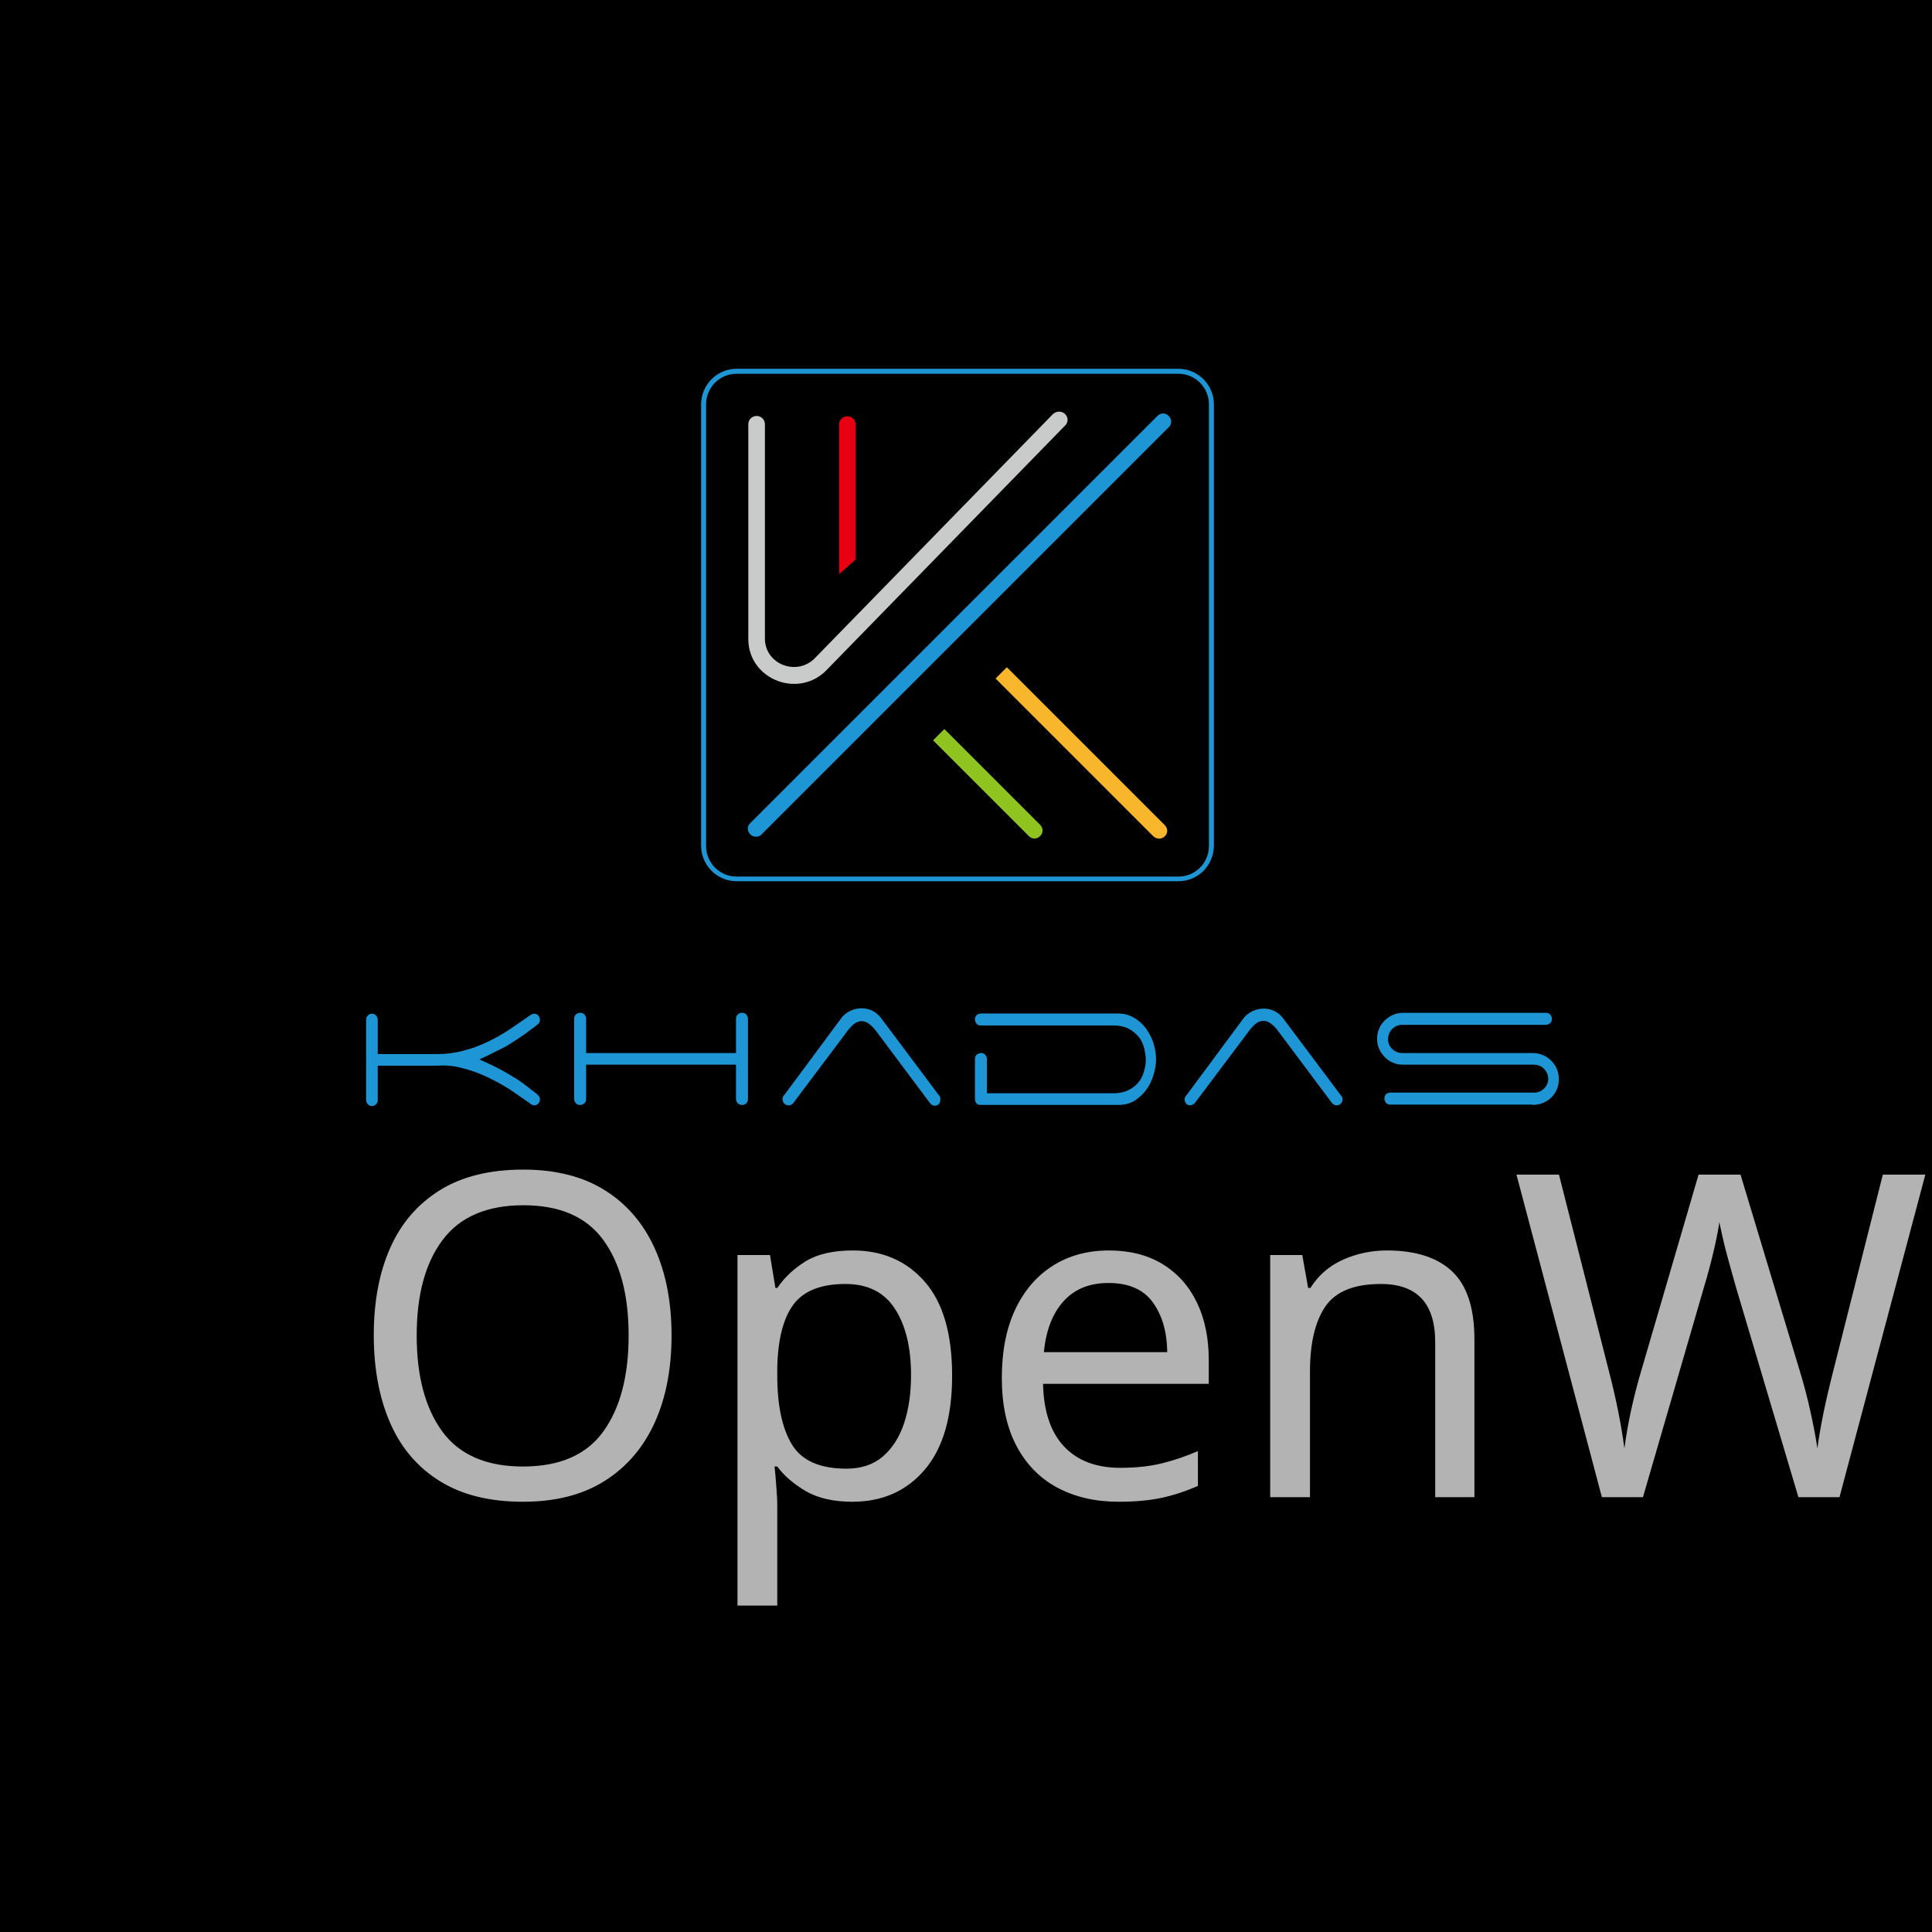
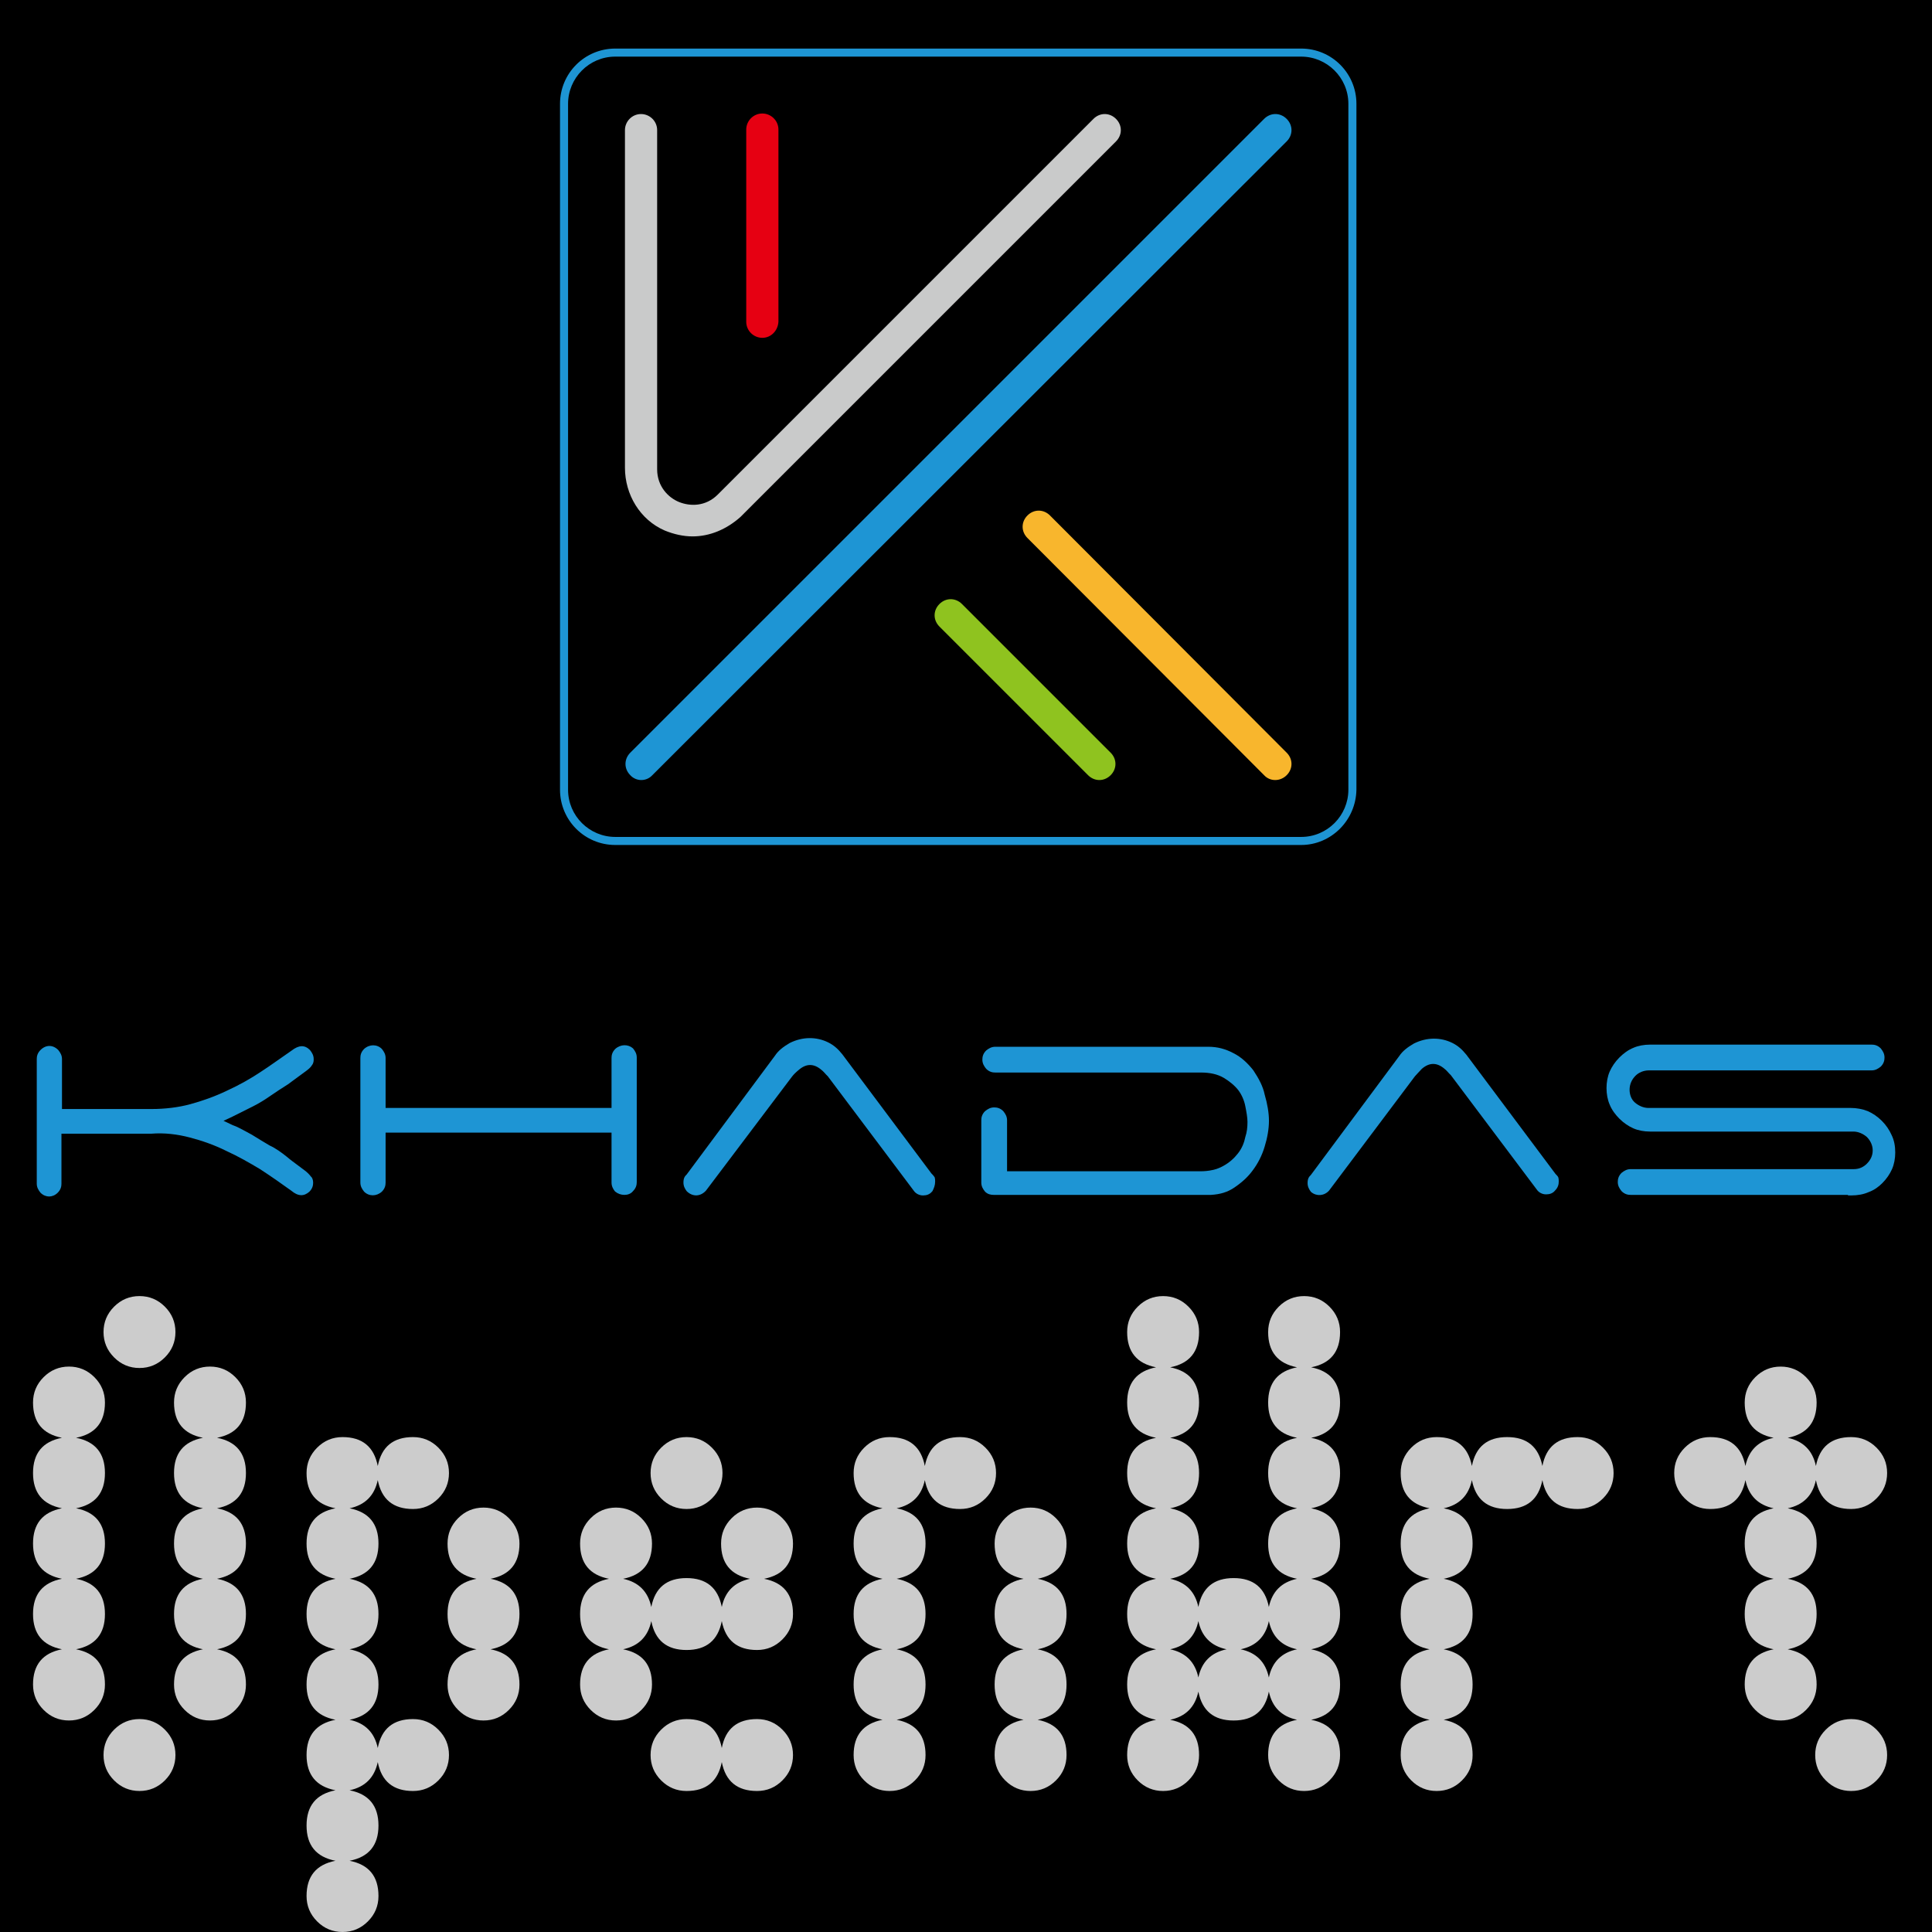
- <svg xmlns="http://www.w3.org/2000/svg" width="800" height="800" viewBox="0 0 211.667 211.667" version="1.1" id="svg8">
-   <defs id="defs2">
-     <filter x="-0.25" width="1.5" y="-0.25" height="1.5" style="color-interpolation-filters:sRGB" id="filter1263">
-       <feGaussianBlur result="result8" stdDeviation="5" in="SourceGraphic" id="feGaussianBlur1243" />
-       <feComposite operator="xor" in2="SourceGraphic" result="result22" id="feComposite1245" />
-       <feComposite k2="1" operator="arithmetic" result="result20" in2="result22" in="result22" id="feComposite1247" k1="0" k3="0" k4="0" />
-       <feComposite in2="result22" in="result20" operator="over" result="result6" id="feComposite1249" />
-       <feOffset in="result6" result="result21" id="feOffset1251" />
-       <feDisplacementMap in2="result20" result="result4" scale="100" yChannelSelector="A" xChannelSelector="A" in="result21" id="feDisplacementMap1253" />
-       <feComposite in2="SourceGraphic" k1="1" operator="arithmetic" result="fbSourceGraphic" k3="0.5" in="result4" id="feComposite1255" k2="0" k4="0" />
-       <feComposite in2="result4" result="result12" operator="in" in="fbSourceGraphic" id="feComposite1257" />
-       <feComposite in2="SourceGraphic" operator="in" result="result18" id="feComposite1259" />
-       <feComposite result="result19" in2="SourceGraphic" operator="in" in="result18" id="feComposite1261" />
-     </filter>
-     <filter height="1.5" y="-0.25" width="1.5" x="-0.25" style="color-interpolation-filters:sRGB" id="filter1307">
-       <feGaussianBlur stdDeviation="5" result="result8" in="SourceGraphic" id="feGaussianBlur1289" />
-       <feComposite in2="result8" operator="xor" id="feComposite1291" />
-       <feComposite k2="1" operator="arithmetic" result="result17" in2="result8" id="feComposite1293" k1="0" k3="0" k4="0" />
-       <feOffset result="result18" in="result17" id="feOffset1295" />
-       <feDisplacementMap in2="result17" in="result18" xChannelSelector="A" yChannelSelector="A" scale="100" result="result4" id="feDisplacementMap1297" />
-       <feComposite in2="result4" result="fbSourceGraphic" operator="arithmetic" in="result4" k1="1" k3="1" id="feComposite1299" k2="0" k4="0" />
-       <feComposite in2="fbSourceGraphic" result="result9" operator="over" id="feComposite1301" />
-       <feComposite in2="SourceGraphic" operator="in" result="result15" id="feComposite1303" />
-       <feComposite result="result16" in2="SourceGraphic" operator="in" in="result15" id="feComposite1305" />
-     </filter>
-   </defs>
-   <g id="layer2" transform="translate(0,-74.08333)">
-     <rect style="fill:#000000;fill-rule:evenodd;stroke-width:0.265" id="rect4521" width="508" height="285.75" x="-186.18" y="69.929" />
-     <text xml:space="preserve" style="font-style:normal;font-weight:normal;font-size:19.756px;line-height:1.25;font-family:sans-serif;letter-spacing:0px;word-spacing:0px;fill:#000000;fill-opacity:1;stroke:none;stroke-width:0.265" x="-129.359" y="417.475" id="text4564">
-       <tspan id="tspan4562" x="-129.359" y="434.954" style="stroke-width:0.265" />
-     </text>
-     <text xml:space="preserve" style="font-style:normal;font-weight:normal;font-size:6.834px;line-height:1.25;font-family:sans-serif;letter-spacing:0px;word-spacing:0px;fill:#ffffff;fill-opacity:1;stroke:none;stroke-width:0.092" x="129.583" y="189.452" id="text4542-3">
-       <tspan x="129.583" y="195.499" style="font-style:normal;font-variant:normal;font-weight:normal;font-stretch:normal;font-family:monospace;-inkscape-font-specification:monospace;fill:#ffffff;stroke-width:0.092" id="tspan4640-5" />
-     </text>
-     <text xml:space="preserve" style="font-style:normal;font-weight:normal;font-size:49.501px;line-height:1.25;font-family:sans-serif;letter-spacing:0px;word-spacing:0px;fill:#000000;fill-opacity:1;stroke:none;stroke-width:0.516" x="37.934" y="238.111" id="text4553">
-       <tspan id="tspan4551" x="37.934" y="238.111" style="font-style:normal;font-variant:normal;font-weight:normal;font-stretch:normal;font-family:'Dotimatrix 3';-inkscape-font-specification:'Dotimatrix 3, ';fill:#b3b3b3;stroke-width:0.516">OpenWrt</tspan>
-     </text>
+ <svg xmlns="http://www.w3.org/2000/svg" x="0px" y="0px" viewBox="0 0 360 360" enable-background="new 0 0 500 500" version="1.1" id="svg28" width="360" height="360">
+   <defs id="defs32" />
+   <g id="layer1" style="display:inline">
+     <rect style="opacity:1;fill:#000000;fill-opacity:1;stroke:none;stroke-width:3.595;stroke-linecap:round;stroke-miterlimit:4;stroke-dasharray:none;stroke-dashoffset:0;stroke-opacity:1" id="rect841" width="360" height="360" x="0" y="0" />
  </g>
-   <g id="layer3" style="opacity:1" transform="translate(0,-74.08333)">
-     <g id="g5373" transform="matrix(0.4347473,0,0,0.4347473,-7.045723,93.78148)">
-       <path id="path973-0" d="m 132.925,223.918 c 2.01,0.502 4.104,1.256 6.03,2.177 1.926,0.921 3.769,1.926 5.527,3.015 1.759,1.173 3.434,2.345 5.109,3.518 1.089,0.921 1.759,0.67 2.261,0.167 0.335,-0.335 0.419,-0.67 0.419,-1.089 0,-0.251 -0.084,-0.502 -0.167,-0.67 -0.251,-0.335 -0.502,-0.586 -0.837,-0.837 -1.089,-0.838 -2.01,-1.507 -2.931,-2.261 -0.921,-0.67 -1.842,-1.34 -2.764,-1.843 -0.921,-0.586 -1.926,-1.172 -2.848,-1.675 -1.005,-0.502 -2.01,-1.089 -3.182,-1.591 l -2.513,-1.173 2.513,-1.172 c 1.089,-0.586 2.177,-1.089 3.182,-1.591 1.005,-0.502 1.926,-1.089 2.848,-1.675 0.921,-0.586 1.842,-1.173 2.764,-1.842 0.921,-0.67 1.926,-1.424 2.931,-2.178 0.335,-0.251 0.67,-0.502 0.838,-0.837 0.167,-0.167 0.167,-0.419 0.167,-0.67 0,-0.419 -0.167,-0.754 -0.419,-1.089 -0.586,-0.586 -1.256,-0.67 -2.261,0.084 -1.675,1.173 -3.35,2.345 -5.109,3.517 -1.759,1.173 -3.601,2.178 -5.527,3.099 -1.926,0.921 -3.936,1.675 -6.03,2.178 -2.094,0.586 -4.271,0.837 -6.449,0.837 h -15.075 v -8.626 c 0,-0.419 -0.167,-0.754 -0.419,-1.089 -0.586,-0.586 -1.424,-0.67 -2.094,0 -0.335,0.335 -0.419,0.67 -0.419,1.089 v 20.184 c 0,0.419 0.167,0.754 0.419,1.089 0.586,0.586 1.424,0.67 2.094,0 0.335,-0.335 0.419,-0.67 0.419,-1.089 v -8.626 h 15.075 c 2.261,-0.167 4.439,0.084 6.449,0.67 z" style="fill:#1e95d4;stroke-width:0.837" />
-       <path id="path975-9" d="m 204.28,232.712 c 0.335,-0.335 0.419,-0.67 0.419,-1.089 v -20.184 c 0,-0.419 -0.167,-0.754 -0.419,-1.089 -0.586,-0.586 -1.507,-0.586 -2.178,0 -0.335,0.335 -0.419,0.67 -0.419,1.089 v 8.626 h -37.771 v -8.626 c 0,-0.419 -0.167,-0.754 -0.419,-1.089 -0.586,-0.586 -1.507,-0.586 -2.178,0 -0.335,0.335 -0.419,0.67 -0.419,1.089 v 20.184 c 0,0.419 0.167,0.754 0.419,1.089 0.586,0.586 1.507,0.586 2.178,0 0.335,-0.335 0.419,-0.67 0.419,-1.089 v -8.626 h 37.771 v 8.626 c 0,0.419 0.167,0.754 0.419,1.089 0.67,0.586 1.591,0.586 2.178,0 z" style="fill:#1e95d4;stroke-width:0.837" />
-       <path id="path977-3" d="m 253.19,231.623 c 0,-0.167 0,-0.335 -0.084,-0.502 -0.084,-0.251 -0.251,-0.419 -0.419,-0.586 l -14.489,-19.346 c -0.586,-0.754 -1.256,-1.34 -2.094,-1.759 -1.842,-0.921 -3.936,-0.838 -5.779,0.084 -0.921,0.502 -1.675,1.089 -2.178,1.842 l -14.405,19.43 c -0.167,0.167 -0.335,0.335 -0.335,0.921 0,0.419 0.167,0.754 0.419,1.089 0.67,0.586 1.591,0.67 2.261,-0.084 l 13.902,-18.509 c 0.251,-0.335 0.67,-0.754 1.172,-1.256 0.67,-0.586 1.424,-0.921 2.178,-0.921 0.754,0 1.508,0.335 2.178,0.921 0.502,0.419 0.837,0.837 1.172,1.172 l 13.903,18.592 c 0.586,0.754 1.591,0.838 2.261,0.167 0.251,-0.419 0.335,-0.754 0.335,-1.256 z" style="fill:#1e95d4;stroke-width:0.837" />
-       <path id="path979-6" d="m 263.323,233.131 h 35.259 c 1.34,-0.084 2.513,-0.419 3.601,-1.089 1.089,-0.754 2.094,-1.591 2.847,-2.68 0.838,-1.089 1.424,-2.345 1.843,-3.685 0.419,-1.34 0.67,-2.764 0.67,-4.02 0,-1.34 -0.251,-2.764 -0.67,-4.104 -0.419,-1.34 -1.089,-2.596 -1.926,-3.769 -0.837,-1.089 -1.842,-2.01 -3.099,-2.68 -1.173,-0.67 -2.429,-1.005 -3.853,-1.005 h -34.589 c -0.419,0 -0.754,0.167 -1.089,0.419 -0.335,0.335 -0.419,0.67 -0.419,1.089 0,0.419 0.167,0.754 0.419,1.089 0.335,0.335 0.67,0.419 1.089,0.419 h 33.416 c 1.591,0 2.931,0.335 4.02,0.921 1.005,0.586 1.842,1.34 2.512,2.178 0.586,0.837 1.005,1.842 1.256,2.847 0.167,0.921 0.335,1.843 0.335,2.596 0,0.838 -0.084,1.675 -0.335,2.596 -0.251,1.005 -0.586,2.01 -1.256,2.847 -0.586,0.838 -1.424,1.591 -2.512,2.178 -1.089,0.586 -2.429,0.921 -4.02,0.921 h -31.909 v -8.626 c 0,-0.419 -0.167,-0.754 -0.419,-1.089 -0.335,-0.335 -0.67,-0.419 -1.089,-0.419 -0.419,0 -0.754,0.167 -1.089,0.419 -0.335,0.335 -0.419,0.67 -0.419,1.089 v 10.134 c 0,0.419 0.167,0.754 0.419,1.089 0.251,0.251 0.586,0.335 1.005,0.335 z" style="fill:#1e95d4;stroke-width:0.837" />
-       <path id="path981-0" d="m 317.342,232.628 13.902,-18.509 c 0.251,-0.335 0.67,-0.754 1.173,-1.256 0.67,-0.586 1.424,-0.921 2.177,-0.921 0.754,0 1.508,0.335 2.178,0.921 0.502,0.419 0.837,0.837 1.173,1.172 l 13.902,18.592 c 0.586,0.754 1.591,0.838 2.261,0.167 0.335,-0.335 0.419,-0.67 0.419,-1.089 0,-0.167 0,-0.335 -0.084,-0.502 -0.084,-0.251 -0.251,-0.419 -0.419,-0.586 l -14.489,-19.346 c -0.586,-0.754 -1.256,-1.34 -2.094,-1.759 -1.843,-0.921 -3.936,-0.838 -5.779,0.084 -0.921,0.502 -1.675,1.089 -2.178,1.842 l -14.405,19.43 c -0.167,0.167 -0.335,0.335 -0.335,0.921 0,0.419 0.167,0.754 0.419,1.089 0.586,0.502 1.508,0.502 2.178,-0.251 z" style="fill:#1e95d4;stroke-width:0.837" />
-       <path id="path983-6" d="m 402.432,233.131 c 0.921,0 1.843,-0.167 2.596,-0.502 0.838,-0.335 1.508,-0.754 2.094,-1.34 0.586,-0.586 1.089,-1.256 1.424,-2.094 0.335,-0.754 0.502,-1.675 0.502,-2.513 0,-0.921 -0.167,-1.759 -0.502,-2.596 -0.335,-0.837 -0.837,-1.508 -1.424,-2.094 -0.586,-0.586 -1.256,-1.089 -2.094,-1.424 -0.837,-0.335 -1.675,-0.502 -2.596,-0.502 h -32.83 c -0.921,0 -1.843,-0.335 -2.513,-1.005 -0.754,-0.67 -1.089,-1.591 -1.089,-2.512 0,-1.005 0.419,-1.926 1.089,-2.596 0.67,-0.67 1.591,-1.005 2.513,-1.005 h 36.18 c 0.419,0 0.754,-0.167 1.089,-0.419 0.335,-0.335 0.419,-0.67 0.419,-1.089 0,-0.419 -0.167,-0.754 -0.419,-1.089 -0.335,-0.335 -0.67,-0.419 -1.089,-0.419 h -36.012 c -0.921,0 -1.759,0.167 -2.513,0.502 -0.754,0.335 -1.507,0.837 -2.094,1.424 -0.586,0.586 -1.089,1.256 -1.424,2.094 -0.335,0.754 -0.502,1.591 -0.502,2.512 0,0.921 0.167,1.759 0.502,2.513 0.335,0.754 0.838,1.508 1.424,2.094 0.586,0.586 1.256,1.089 2.094,1.424 0.754,0.335 1.591,0.502 2.513,0.502 h 32.997 c 0.921,0 1.842,0.335 2.513,1.005 0.67,0.67 1.089,1.591 1.089,2.513 0,0.921 -0.335,1.842 -1.089,2.513 -0.67,0.67 -1.508,1.005 -2.429,1.005 h -36.264 c -0.419,0 -0.754,0.167 -1.089,0.419 -0.335,0.335 -0.419,0.67 -0.419,1.089 0,0.419 0.167,0.754 0.419,1.089 0.335,0.335 0.67,0.419 1.089,0.419 h 35.845 z" style="fill:#1e95d4;stroke-width:0.837" />
-       <path id="path985-2" d="m 224.799,123.251 59.881,-61.389 c 1.256,-1.34 0.251,-3.434 -1.591,-3.434 -0.586,0 -1.173,0.251 -1.591,0.67 L 221.7,120.403 c -4.522,4.857 -12.73,1.759 -12.73,-4.774 V 61.611 c 0,-1.173 -0.921,-2.094 -2.094,-2.094 -1.173,0 -2.094,0.921 -2.094,2.094 v 54.186 c 0.084,10.301 12.981,15.159 20.016,7.454 z" style="fill:#c9caca;stroke-width:0.837" />
-       <path id="path987-6" d="m 229.74,59.601 c -1.173,0 -2.094,0.921 -2.094,2.094 v 37.687 l 4.188,-3.685 v -34.002 c 0,-1.173 -0.921,-2.094 -2.094,-2.094 z" style="fill:#e60012;stroke-width:0.837" />
-       <path id="path989-1" d="M 313.155,176.767 H 201.851 c -4.941,0 -8.961,-4.02 -8.961,-8.961 V 56.586 c 0,-4.941 4.02,-8.961 8.961,-8.961 h 111.304 c 4.941,0 8.961,4.02 8.961,8.961 V 167.889 c -0.084,4.941 -4.02,8.878 -8.961,8.878 z M 201.851,48.881 c -4.271,0 -7.705,3.434 -7.705,7.705 V 167.889 c 0,4.271 3.434,7.705 7.705,7.705 h 111.304 c 4.271,0 7.705,-3.434 7.705,-7.705 V 56.586 c 0,-4.271 -3.434,-7.705 -7.705,-7.705 z" style="fill:#1e95d4;stroke-width:0.837" />
-       <path id="path991-8" d="m 206.709,165.544 c -0.502,0 -1.005,-0.167 -1.424,-0.586 -0.838,-0.837 -0.838,-2.094 0,-2.847 L 307.878,59.517 c 0.837,-0.837 2.094,-0.837 2.847,0 0.837,0.837 0.837,2.094 0,2.847 L 208.132,164.958 c -0.335,0.419 -0.921,0.586 -1.424,0.586 z" style="fill:#1e95d4;stroke-width:0.837" />
-       <path id="path993-7" d="m 275.467,165.377 -24.12,-24.12 2.847,-2.847 24.12,24.12 c 0.838,0.837 0.838,2.094 0,2.847 -0.754,0.838 -2.094,0.838 -2.847,0 z" style="fill:#8fc31f;stroke-width:0.837" />
-       <path id="path995-9" d="m 306.873,165.461 -39.781,-39.781 2.847,-2.847 39.781,39.781 c 0.837,0.837 0.837,2.094 0,2.847 -0.754,0.754 -2.01,0.754 -2.847,0 z" style="fill:#f8b62d;stroke-width:0.837" />
+   <g id="layer2">
+     <g transform="translate(1.05538,-73.89308)" id="g865">
+       <g id="g849">
+         <path d="m 44.895,280.643 1.2,-0.6 c 1.2,-0.6 2.3,-1.3 3.3,-2 1,-0.7 2.1,-1.4 3.2,-2.1 1.1,-0.8 2.2,-1.6 3.4,-2.5 0.4,-0.3 0.8,-0.6 1.1,-1.1 0.3,-0.4 0.3,-0.8 0.3,-1.1 0,-0.7 -0.3,-1.2 -0.7,-1.7 -1,-1 -2.1,-0.9 -3.4,0.1 -1.9,1.3 -3.8,2.7 -5.8,4 -1.8,1.2 -3.9,2.4 -6.3,3.5 -2.3,1.1 -4.6,1.9 -6.8,2.5 -2.2,0.6 -4.7,0.9 -7.2,0.9 H 10.495 v -9.3 c 0,-0.7 -0.3,-1.2 -0.7,-1.7 -1,-1 -2.3,-1 -3.3,0 -0.6,0.6 -0.7,1.2 -0.7,1.7 v 23.2 c 0,0.7 0.3,1.2 0.7,1.7 0.5,0.5 1.1,0.7 1.6,0.7 0.5,0 1.1,-0.2 1.6,-0.7 0.6,-0.6 0.7,-1.2 0.7,-1.7 v -9.3 H 27.095 c 2.5,-0.2 4.9,0.1 7.2,0.7 2.3,0.6 4.6,1.4 6.8,2.5 2.2,1 4.3,2.2 6.3,3.4 2,1.3 4,2.7 5.8,4 1.3,1.1 2.4,1.1 3.4,0.2 0.6,-0.6 0.7,-1.2 0.7,-1.7 0,-0.5 -0.2,-0.9 -0.3,-1 l -0.1,-0.1 c -0.3,-0.4 -0.7,-0.8 -1.1,-1.1 l -1.2,-0.9 c -0.8,-0.6 -1.5,-1.1 -2.2,-1.7 -1,-0.8 -2.1,-1.6 -3.2,-2.1 -1,-0.6 -2.2,-1.3 -3.3,-2 -0.4,-0.2 -0.7,-0.4 -1.1,-0.6 -0.8,-0.4 -1.6,-0.9 -2.5,-1.2 l -1.7,-0.8 1.7,-0.8 z" id="path2" style="fill:#1e95d4" />
+         <path d="m 113.595,269.343 c -0.6,0.6 -0.7,1.2 -0.7,1.7 v 9.3 h -42.1 v -9.3 c 0,-0.7 -0.3,-1.2 -0.7,-1.7 -0.9,-0.9 -2.3,-0.9 -3.3,0 -0.6,0.6 -0.7,1.2 -0.7,1.7 v 23.2 c 0,0.7 0.3,1.2 0.7,1.7 0.9,0.9 2.3,0.9 3.3,0 0.6,-0.6 0.7,-1.2 0.7,-1.7 v -9.3 h 42.1 v 9.3 c 0,0.7 0.3,1.2 0.6,1.6 l 0.1,0.1 c 0.5,0.4 1.1,0.6 1.7,0.6 0.6,0 1.2,-0.2 1.6,-0.7 0.6,-0.6 0.7,-1.2 0.7,-1.7 v -23.2 c 0,-0.7 -0.3,-1.2 -0.7,-1.7 -0.9,-0.8 -2.3,-0.8 -3.3,0.1 z" id="path4" style="fill:#1e95d4" />
+         <path d="m 172.495,292.543 -16.6,-22.2 c -0.8,-1 -1.6,-1.7 -2.6,-2.2 -2.2,-1.1 -4.8,-1.1 -7.2,0.1 -1.2,0.7 -2.1,1.4 -2.7,2.3 l -16.5,22.2 c -0.3,0.3 -0.6,0.6 -0.6,1.5 0,0.7 0.3,1.2 0.6,1.6 l 0.1,0.1 c 1.1,1 2.5,0.9 3.5,-0.2 l 16,-21.2 c 0.3,-0.4 0.7,-0.8 1.3,-1.3 1.4,-1.2 2.8,-1.2 4.2,0 0.4,0.3 0.6,0.6 0.9,0.9 l 0.3,0.3 16,21.3 c 0.4,0.6 1.1,0.9 1.7,0.9 h 0.1 c 0.6,0 1.2,-0.2 1.6,-0.7 l 0.1,-0.1 c 0.3,-0.6 0.5,-1.1 0.5,-1.8 0,-0.2 0,-0.5 -0.1,-0.8 -0.2,-0.3 -0.4,-0.5 -0.6,-0.7 z" id="path6" style="fill:#1e95d4" />
+         <path d="m 232.495,273.343 c -1.1,-1.4 -2.3,-2.5 -3.7,-3.2 -1.5,-0.8 -3,-1.2 -4.7,-1.2 h -39.7 c -0.7,0 -1.2,0.3 -1.7,0.7 -0.6,0.6 -0.7,1.2 -0.7,1.7 0,0.7 0.3,1.2 0.7,1.7 0.6,0.6 1.2,0.7 1.7,0.7 h 38.3 c 1.7,0 3.1,0.3 4.3,1 1,0.6 2,1.4 2.7,2.3 0.6,0.8 1.1,1.9 1.3,3 0.2,1 0.4,2.1 0.4,2.9 0,1 -0.1,1.9 -0.4,2.8 -0.2,1 -0.6,2.1 -1.4,3.1 -0.7,0.9 -1.6,1.7 -2.7,2.3 -1.2,0.7 -2.7,1 -4.3,1 h -36 v -9.5 c 0,-0.7 -0.3,-1.2 -0.7,-1.7 -0.6,-0.6 -1.2,-0.7 -1.7,-0.7 -0.7,0 -1.2,0.3 -1.7,0.7 -0.6,0.6 -0.7,1.2 -0.7,1.7 v 11.6 c 0,0.7 0.3,1.2 0.7,1.7 0.5,0.5 1.1,0.6 1.6,0.6 h 40.5 c 1.7,-0.1 3.1,-0.5 4.4,-1.4 1.6,-1.1 2.6,-2.1 3.4,-3.2 0.9,-1.2 1.7,-2.7 2.2,-4.4 0.5,-1.6 0.8,-3.3 0.8,-4.8 0,-1.5 -0.3,-3.2 -0.8,-4.9 -0.3,-1.5 -1.1,-3 -2.1,-4.5 z" id="path8" style="fill:#1e95d4" />
+         <path d="m 288.795,292.643 -16.6,-22.2 c -0.8,-1 -1.6,-1.7 -2.6,-2.2 -2.2,-1.1 -4.8,-1.1 -7.2,0.1 -1.2,0.7 -2.1,1.4 -2.7,2.3 l -16.5,22.2 c -0.3,0.3 -0.6,0.6 -0.6,1.5 0,0.7 0.3,1.2 0.6,1.6 l 0.1,0.1 c 1,0.8 2.4,0.7 3.3,-0.3 l 16,-21.3 c 0.3,-0.3 0.7,-0.8 1.3,-1.4 1.4,-1.2 2.8,-1.2 4.2,0 0.4,0.3 0.6,0.6 0.9,0.9 l 0.3,0.3 16,21.3 c 0.4,0.6 1.1,0.9 1.7,0.9 h 0.1 c 0.6,0 1.2,-0.2 1.6,-0.7 0.6,-0.6 0.7,-1.2 0.7,-1.7 0,-0.2 0,-0.5 -0.1,-0.8 -0.1,-0.2 -0.3,-0.4 -0.5,-0.6 z" id="path10" style="fill:#1e95d4" />
+         <path d="m 351.395,285.343 c -0.4,-0.9 -1,-1.8 -1.8,-2.6 -0.8,-0.8 -1.7,-1.4 -2.6,-1.8 -1,-0.4 -2.1,-0.6 -3.2,-0.6 h -37.7 c -0.9,0 -1.8,-0.4 -2.5,-1 -0.7,-0.6 -1,-1.5 -1,-2.4 0,-1 0.4,-1.9 1.1,-2.6 0.6,-0.6 1.5,-1 2.5,-1 h 41.5 c 0.7,0 1.2,-0.3 1.7,-0.7 0.6,-0.6 0.7,-1.2 0.7,-1.7 0,-0.7 -0.3,-1.2 -0.7,-1.7 -0.6,-0.6 -1.2,-0.7 -1.7,-0.7 h -41.3 c -1.1,0 -2.2,0.2 -3.1,0.6 -1,0.4 -1.9,1.1 -2.6,1.8 -0.8,0.8 -1.4,1.7 -1.8,2.6 -0.4,0.9 -0.6,2 -0.6,3.1 0,1.1 0.2,2.2 0.6,3.1 0.4,1 1.1,1.9 1.8,2.6 0.8,0.8 1.7,1.4 2.6,1.8 0.9,0.4 2,0.6 3.1,0.6 h 37.9 c 0.9,0 1.8,0.4 2.5,1 0.7,0.7 1.1,1.6 1.1,2.5 0,1 -0.4,1.8 -1.1,2.5 -0.6,0.6 -1.4,1 -2.4,1 h -41.6 c -0.7,0 -1.2,0.3 -1.7,0.7 -0.6,0.6 -0.7,1.2 -0.7,1.7 0,0.7 0.3,1.2 0.7,1.7 0.6,0.6 1.2,0.7 1.7,0.7 h 40.5 v 0.1 h 0.6 c 1.2,0 2.3,-0.2 3.2,-0.6 1.1,-0.4 1.9,-1 2.6,-1.7 0.8,-0.8 1.4,-1.7 1.8,-2.6 0.4,-0.9 0.6,-2 0.6,-3.1 0,-1.2 -0.2,-2.3 -0.7,-3.3 z" id="path12" style="fill:#1e95d4" />
+       </g>
+       <g transform="translate(-74.90538,-55.35692)" id="g26">
+         <path style="fill:#1e95d4" id="path14" d="M 316.3,286.7 H 188.5 c -5.7,0 -10.3,-4.6 -10.3,-10.3 V 148.6 c 0,-5.7 4.6,-10.3 10.3,-10.3 h 127.8 c 5.7,0 10.3,4.6 10.3,10.3 v 127.8 c -0.1,5.7 -4.7,10.3 -10.3,10.3 z M 188.5,139.8 c -4.9,0 -8.8,4 -8.8,8.8 v 127.8 c 0,4.9 4,8.8 8.8,8.8 h 127.8 c 4.9,0 8.8,-4 8.8,-8.8 V 148.6 c 0,-4.9 -4,-8.8 -8.8,-8.8 H 188.5 Z" />
+         <path style="fill:#1e95d4" id="path16" d="m 191.3,273.7 c -1.2,-1.2 -1.2,-3 0,-4.2 L 309.4,151.4 c 1.2,-1.2 3,-1.2 4.2,0 1.2,1.2 1.2,3 0,4.2 L 195.4,273.7 c -1.1,1.2 -3,1.2 -4.1,0 z" />
+         <path style="fill:#c9caca" id="path18" d="m 202.9,229.2 c -1.7,0 -3.5,-0.4 -5.2,-1.1 -4.6,-2 -7.4,-6.7 -7.4,-11.7 v -62.9 c 0,-1.6 1.3,-3 3,-3 1.6,0 3,1.3 3,3 v 63.2 c 0,3.2 2.1,5.3 4.1,6.1 2,0.8 4.9,0.9 7.2,-1.4 l 70,-70 c 1.2,-1.2 3,-1.2 4.2,0 1.2,1.2 1.2,3 0,4.2 l -70,70 c -2.6,2.3 -5.7,3.6 -8.9,3.6 z" />
+         <path style="fill:#f8b62d" id="path20" d="m 309.4,273.7 -44.1,-44.2 c -1.2,-1.2 -1.2,-3 0,-4.2 1.2,-1.2 3,-1.2 4.2,0 l 44.1,44.2 c 1.2,1.2 1.2,3 0,4.2 -1.2,1.2 -3.1,1.2 -4.2,0 z" />
+         <path style="fill:#8fc31f" id="path22" d="M 276.6,273.7 248.9,246 c -1.2,-1.2 -1.2,-3 0,-4.2 1.2,-1.2 3,-1.2 4.2,0 l 27.7,27.7 c 1.2,1.2 1.2,3 0,4.2 -1.2,1.2 -3,1.2 -4.2,0 z" />
+         <path style="fill:#e60012" id="path24" d="m 215.9,192.2 c -1.6,0 -3,-1.3 -3,-3 v -35.8 c 0,-1.6 1.3,-3 3,-3 1.6,0 3,1.3 3,3 v 35.8 c -0.1,1.7 -1.4,3 -3,3 z" />
+       </g>
+     </g>
+     <g transform="matrix(2.653744,0,0,2.653744,-100.0272,-298.1625)" aria-label="OpenWrt" style="font-style:normal;font-weight:normal;font-size:49.501px;line-height:1.25;font-family:sans-serif;letter-spacing:0px;word-spacing:0px;fill:#000000;fill-opacity:1;stroke:none;stroke-width:0.516" id="text4553">
+       <g id="g74">
+         <path id="path52" style="font-style:normal;font-variant:normal;font-weight:normal;font-stretch:normal;font-family:'Dotimatrix 3';-inkscape-font-specification:'Dotimatrix 3, ';fill:#cccccc;stroke-width:0.516" d="m 50.012,205.886 q 0,1.04 -0.743,1.782 -0.743,0.743 -1.782,0.743 -1.04,0 -1.782,-0.743 -0.743,-0.743 -0.743,-1.782 0,-1.04 0.743,-1.782 0.743,-0.743 1.782,-0.743 1.04,0 1.782,0.743 0.743,0.743 0.743,1.782 z m 4.95,24.75 q 0,1.04 -0.743,1.782 -0.743,0.743 -1.782,0.743 -1.04,0 -1.782,-0.743 -0.743,-0.743 -0.743,-1.782 0,-2.079 2.03,-2.475 -2.03,-0.396 -2.03,-2.475 0,-2.079 2.03,-2.475 -2.03,-0.396 -2.03,-2.475 0,-2.079 2.03,-2.475 -2.03,-0.396 -2.03,-2.475 0,-2.079 2.03,-2.475 -2.03,-0.396 -2.03,-2.475 0,-1.04 0.743,-1.782 0.743,-0.743 1.782,-0.743 1.04,0 1.782,0.743 0.743,0.743 0.743,1.782 0,2.079 -2.03,2.475 2.03,0.396 2.03,2.475 0,2.079 -2.03,2.475 2.03,0.396 2.03,2.475 0,2.079 -2.03,2.475 2.03,0.396 2.03,2.475 0,2.079 -2.03,2.475 2.03,0.396 2.03,2.475 z m -9.9,0 q 0,1.04 -0.743,1.782 -0.743,0.743 -1.782,0.743 -1.04,0 -1.782,-0.743 -0.743,-0.743 -0.743,-1.782 0,-2.079 2.03,-2.475 -2.03,-0.396 -2.03,-2.475 0,-2.079 2.03,-2.475 -2.03,-0.396 -2.03,-2.475 0,-2.079 2.03,-2.475 -2.03,-0.396 -2.03,-2.475 0,-2.079 2.03,-2.475 -2.03,-0.396 -2.03,-2.475 0,-1.04 0.743,-1.782 0.743,-0.743 1.782,-0.743 1.04,0 1.782,0.743 0.743,0.743 0.743,1.782 0,2.079 -2.03,2.475 2.03,0.396 2.03,2.475 0,2.079 -2.03,2.475 2.03,0.396 2.03,2.475 0,2.079 -2.03,2.475 2.03,0.396 2.03,2.475 0,2.079 -2.03,2.475 2.03,0.396 2.03,2.475 z m 4.95,4.95 q 0,1.04 -0.743,1.782 -0.743,0.743 -1.782,0.743 -1.04,0 -1.782,-0.743 -0.743,-0.743 -0.743,-1.782 0,-1.04 0.743,-1.782 0.743,-0.743 1.782,-0.743 1.04,0 1.782,0.743 0.743,0.743 0.743,1.782 z" />
+         <path id="path54" style="font-style:normal;font-variant:normal;font-weight:normal;font-stretch:normal;font-family:'Dotimatrix 3';-inkscape-font-specification:'Dotimatrix 3, ';fill:#cccccc;stroke-width:0.516" d="m 74.168,230.637 q 0,1.04 -0.743,1.782 -0.743,0.743 -1.782,0.743 -1.04,0 -1.782,-0.743 -0.743,-0.743 -0.743,-1.782 0,-2.079 2.03,-2.475 -2.03,-0.396 -2.03,-2.475 0,-2.079 2.03,-2.475 -2.03,-0.396 -2.03,-2.475 0,-1.04 0.743,-1.782 0.743,-0.743 1.782,-0.743 1.04,0 1.782,0.743 0.743,0.743 0.743,1.782 0,2.079 -2.03,2.475 2.03,0.396 2.03,2.475 0,2.079 -2.03,2.475 2.03,0.396 2.03,2.475 z m -4.95,4.95 q 0,1.04 -0.743,1.782 -0.743,0.743 -1.782,0.743 -2.079,0 -2.475,-2.03 -0.347,1.634 -1.98,1.98 2.03,0.396 2.03,2.475 0,2.079 -2.03,2.475 2.03,0.396 2.03,2.475 0,1.04 -0.743,1.782 -0.743,0.743 -1.782,0.743 -1.04,0 -1.782,-0.743 -0.743,-0.743 -0.743,-1.782 0,-2.079 2.03,-2.475 -2.03,-0.396 -2.03,-2.475 0,-2.079 2.03,-2.475 -2.03,-0.396 -2.03,-2.475 0,-2.079 2.03,-2.475 -2.03,-0.396 -2.03,-2.475 0,-2.079 2.03,-2.475 -2.03,-0.396 -2.03,-2.475 0,-2.079 2.03,-2.475 -2.03,-0.396 -2.03,-2.475 0,-2.079 2.03,-2.475 -2.03,-0.396 -2.03,-2.475 0,-1.04 0.743,-1.782 0.743,-0.743 1.782,-0.743 2.079,0 2.475,2.03 0.396,-2.03 2.475,-2.03 1.04,0 1.782,0.743 0.743,0.743 0.743,1.782 0,1.04 -0.743,1.782 -0.743,0.743 -1.782,0.743 -2.079,0 -2.475,-2.03 -0.347,1.634 -1.98,1.98 2.03,0.396 2.03,2.475 0,2.079 -2.03,2.475 2.03,0.396 2.03,2.475 0,2.079 -2.03,2.475 2.03,0.396 2.03,2.475 0,2.079 -2.03,2.475 1.634,0.346 1.98,1.98 0.396,-2.03 2.475,-2.03 1.04,0 1.782,0.743 0.743,0.743 0.743,1.782 z" />
+         <path id="path56" style="font-style:normal;font-variant:normal;font-weight:normal;font-stretch:normal;font-family:'Dotimatrix 3';-inkscape-font-specification:'Dotimatrix 3, ';fill:#cccccc;stroke-width:0.516" d="m 88.424,215.787 q 0,1.04 -0.743,1.782 -0.743,0.743 -1.782,0.743 -1.04,0 -1.782,-0.743 -0.743,-0.743 -0.743,-1.782 0,-1.04 0.743,-1.782 0.743,-0.743 1.782,-0.743 1.04,0 1.782,0.743 0.743,0.743 0.743,1.782 z m 4.95,9.9 q 0,1.04 -0.743,1.782 -0.743,0.743 -1.782,0.743 -2.079,0 -2.475,-2.03 -0.396,2.03 -2.475,2.03 -2.079,0 -2.475,-2.03 -0.347,1.634 -1.98,1.98 2.03,0.396 2.03,2.475 0,1.04 -0.743,1.782 -0.743,0.743 -1.782,0.743 -1.04,0 -1.782,-0.743 -0.743,-0.743 -0.743,-1.782 0,-2.079 2.03,-2.475 -2.03,-0.396 -2.03,-2.475 0,-2.079 2.03,-2.475 -2.03,-0.396 -2.03,-2.475 0,-1.04 0.743,-1.782 0.743,-0.743 1.782,-0.743 1.04,0 1.782,0.743 0.743,0.743 0.743,1.782 0,2.079 -2.03,2.475 1.634,0.346 1.98,1.98 0.396,-2.03 2.475,-2.03 2.079,0 2.475,2.03 0.347,-1.634 1.98,-1.98 -2.03,-0.396 -2.03,-2.475 0,-1.04 0.743,-1.782 0.743,-0.743 1.782,-0.743 1.04,0 1.782,0.743 0.743,0.743 0.743,1.782 0,2.079 -2.03,2.475 2.03,0.396 2.03,2.475 z m 0,9.9 q 0,1.04 -0.743,1.782 -0.743,0.743 -1.782,0.743 -2.079,0 -2.475,-2.03 -0.396,2.03 -2.475,2.03 -1.04,0 -1.782,-0.743 -0.743,-0.743 -0.743,-1.782 0,-1.04 0.743,-1.782 0.743,-0.743 1.782,-0.743 2.079,0 2.475,2.03 0.396,-2.03 2.475,-2.03 1.04,0 1.782,0.743 0.743,0.743 0.743,1.782 z" />
+         <path id="path58" style="font-style:normal;font-variant:normal;font-weight:normal;font-stretch:normal;font-family:'Dotimatrix 3';-inkscape-font-specification:'Dotimatrix 3, ';fill:#cccccc;stroke-width:0.516" d="m 112.581,235.587 q 0,1.04 -0.743,1.782 -0.743,0.743 -1.782,0.743 -1.04,0 -1.782,-0.743 -0.743,-0.743 -0.743,-1.782 0,-2.079 2.03,-2.475 -2.03,-0.396 -2.03,-2.475 0,-2.079 2.03,-2.475 -2.03,-0.396 -2.03,-2.475 0,-2.079 2.03,-2.475 -2.03,-0.396 -2.03,-2.475 0,-1.04 0.743,-1.782 0.743,-0.743 1.782,-0.743 1.04,0 1.782,0.743 0.743,0.743 0.743,1.782 0,2.079 -2.03,2.475 2.03,0.396 2.03,2.475 0,2.079 -2.03,2.475 2.03,0.396 2.03,2.475 0,2.079 -2.03,2.475 2.03,0.396 2.03,2.475 z m -4.95,-19.8 q 0,1.04 -0.743,1.782 -0.743,0.743 -1.782,0.743 -2.079,0 -2.475,-2.03 -0.346,1.634 -1.98,1.98 2.03,0.396 2.03,2.475 0,2.079 -2.03,2.475 2.03,0.396 2.03,2.475 0,2.079 -2.03,2.475 2.03,0.396 2.03,2.475 0,2.079 -2.03,2.475 2.03,0.396 2.03,2.475 0,1.04 -0.743,1.782 -0.743,0.743 -1.782,0.743 -1.04,0 -1.782,-0.743 -0.743,-0.743 -0.743,-1.782 0,-2.079 2.03,-2.475 -2.03,-0.396 -2.03,-2.475 0,-2.079 2.03,-2.475 -2.03,-0.396 -2.03,-2.475 0,-2.079 2.03,-2.475 -2.03,-0.396 -2.03,-2.475 0,-2.079 2.03,-2.475 -2.03,-0.396 -2.03,-2.475 0,-1.04 0.743,-1.782 0.743,-0.743 1.782,-0.743 2.079,0 2.475,2.03 0.396,-2.03 2.475,-2.03 1.04,0 1.782,0.743 0.743,0.743 0.743,1.782 z" />
+         <path id="path60" style="font-style:normal;font-variant:normal;font-weight:normal;font-stretch:normal;font-family:'Dotimatrix 3';-inkscape-font-specification:'Dotimatrix 3, ';fill:#cccccc;stroke-width:0.516" d="m 131.787,235.587 q 0,1.04 -0.743,1.782 -0.743,0.743 -1.782,0.743 -1.04,0 -1.782,-0.743 -0.743,-0.743 -0.743,-1.782 0,-2.079 2.03,-2.475 -1.634,-0.347 -1.98,-1.98 -0.396,2.03 -2.475,2.03 -2.079,0 -2.475,-2.03 -0.346,1.634 -1.98,1.98 2.03,0.396 2.03,2.475 0,1.04 -0.743,1.782 -0.743,0.743 -1.782,0.743 -1.04,0 -1.782,-0.743 -0.743,-0.743 -0.743,-1.782 0,-2.079 2.03,-2.475 -2.03,-0.396 -2.03,-2.475 0,-2.079 2.03,-2.475 -2.03,-0.396 -2.03,-2.475 0,-2.079 2.03,-2.475 -2.03,-0.396 -2.03,-2.475 0,-2.079 2.03,-2.475 -2.03,-0.396 -2.03,-2.475 0,-2.079 2.03,-2.475 -2.03,-0.396 -2.03,-2.475 0,-2.079 2.03,-2.475 -2.03,-0.396 -2.03,-2.475 0,-1.04 0.743,-1.782 0.743,-0.743 1.782,-0.743 1.04,0 1.782,0.743 0.743,0.743 0.743,1.782 0,2.079 -2.03,2.475 2.03,0.396 2.03,2.475 0,2.079 -2.03,2.475 2.03,0.396 2.03,2.475 0,2.079 -2.03,2.475 2.03,0.396 2.03,2.475 0,2.079 -2.03,2.475 1.634,0.346 1.98,1.98 0.396,-2.03 2.475,-2.03 2.079,0 2.475,2.03 0.347,-1.634 1.98,-1.98 -2.03,-0.396 -2.03,-2.475 0,-2.079 2.03,-2.475 -2.03,-0.396 -2.03,-2.475 0,-2.079 2.03,-2.475 -2.03,-0.396 -2.03,-2.475 0,-2.079 2.03,-2.475 -2.03,-0.396 -2.03,-2.475 0,-1.04 0.743,-1.782 0.743,-0.743 1.782,-0.743 1.04,0 1.782,0.743 0.743,0.743 0.743,1.782 0,2.079 -2.03,2.475 2.03,0.396 2.03,2.475 0,2.079 -2.03,2.475 2.03,0.396 2.03,2.475 0,2.079 -2.03,2.475 2.03,0.396 2.03,2.475 0,2.079 -2.03,2.475 2.03,0.396 2.03,2.475 0,2.079 -2.03,2.475 2.03,0.396 2.03,2.475 0,2.079 -2.03,2.475 2.03,0.396 2.03,2.475 z m -3.02,-7.425 q -1.634,-0.347 -1.98,-1.98 -0.346,1.634 -1.98,1.98 1.634,0.346 1.98,1.98 0.347,-1.634 1.98,-1.98 z m -4.95,0 q -1.634,-0.347 -1.98,-1.98 -0.346,1.634 -1.98,1.98 1.634,0.346 1.98,1.98 0.347,-1.634 1.98,-1.98 z" />
+         <path id="path62" style="font-style:normal;font-variant:normal;font-weight:normal;font-stretch:normal;font-family:'Dotimatrix 3';-inkscape-font-specification:'Dotimatrix 3, ';fill:#cccccc;stroke-width:0.516" d="m 150.993,215.787 q 0,1.04 -0.743,1.782 -0.743,0.743 -1.782,0.743 -2.079,0 -2.475,-2.03 -0.396,2.03 -2.475,2.03 -2.079,0 -2.475,-2.03 -0.347,1.634 -1.98,1.98 2.03,0.396 2.03,2.475 0,2.079 -2.03,2.475 2.03,0.396 2.03,2.475 0,2.079 -2.03,2.475 2.03,0.396 2.03,2.475 0,2.079 -2.03,2.475 2.03,0.396 2.03,2.475 0,1.04 -0.743,1.782 -0.743,0.743 -1.782,0.743 -1.04,0 -1.782,-0.743 -0.743,-0.743 -0.743,-1.782 0,-2.079 2.03,-2.475 -2.03,-0.396 -2.03,-2.475 0,-2.079 2.03,-2.475 -2.03,-0.396 -2.03,-2.475 0,-2.079 2.03,-2.475 -2.03,-0.396 -2.03,-2.475 0,-2.079 2.03,-2.475 -2.03,-0.396 -2.03,-2.475 0,-1.04 0.743,-1.782 0.743,-0.743 1.782,-0.743 2.079,0 2.475,2.03 0.396,-2.03 2.475,-2.03 2.079,0 2.475,2.03 0.396,-2.03 2.475,-2.03 1.04,0 1.782,0.743 0.743,0.743 0.743,1.782 z" />
+         <path id="path64" style="font-style:normal;font-variant:normal;font-weight:normal;font-stretch:normal;font-family:'Dotimatrix 3';-inkscape-font-specification:'Dotimatrix 3, ';fill:#cccccc;stroke-width:0.516" d="m 170.199,215.787 q 0,1.04 -0.743,1.782 -0.743,0.743 -1.782,0.743 -2.079,0 -2.475,-2.03 -0.347,1.634 -1.98,1.98 2.03,0.396 2.03,2.475 0,2.079 -2.03,2.475 2.03,0.396 2.03,2.475 0,2.079 -2.03,2.475 2.03,0.396 2.03,2.475 0,1.04 -0.743,1.782 -0.743,0.743 -1.782,0.743 -1.04,0 -1.782,-0.743 -0.743,-0.743 -0.743,-1.782 0,-2.079 2.03,-2.475 -2.03,-0.396 -2.03,-2.475 0,-2.079 2.03,-2.475 -2.03,-0.396 -2.03,-2.475 0,-2.079 2.03,-2.475 -1.634,-0.347 -1.98,-1.98 -0.396,2.03 -2.475,2.03 -1.04,0 -1.782,-0.743 -0.743,-0.743 -0.743,-1.782 0,-1.04 0.743,-1.782 0.743,-0.743 1.782,-0.743 2.079,0 2.475,2.03 0.347,-1.634 1.98,-1.98 -2.03,-0.396 -2.03,-2.475 0,-1.04 0.743,-1.782 0.743,-0.743 1.782,-0.743 1.04,0 1.782,0.743 0.743,0.743 0.743,1.782 0,2.079 -2.03,2.475 1.634,0.346 1.98,1.98 0.396,-2.03 2.475,-2.03 1.04,0 1.782,0.743 0.743,0.743 0.743,1.782 z m 0,19.8 q 0,1.04 -0.743,1.782 -0.743,0.743 -1.782,0.743 -1.04,0 -1.782,-0.743 -0.743,-0.743 -0.743,-1.782 0,-1.04 0.743,-1.782 0.743,-0.743 1.782,-0.743 1.04,0 1.782,0.743 0.743,0.743 0.743,1.782 z" />
+       </g>
    </g>
  </g>
-   <g id="layer1" transform="translate(0,-85.33332)" style="display:inline" />
</svg>
